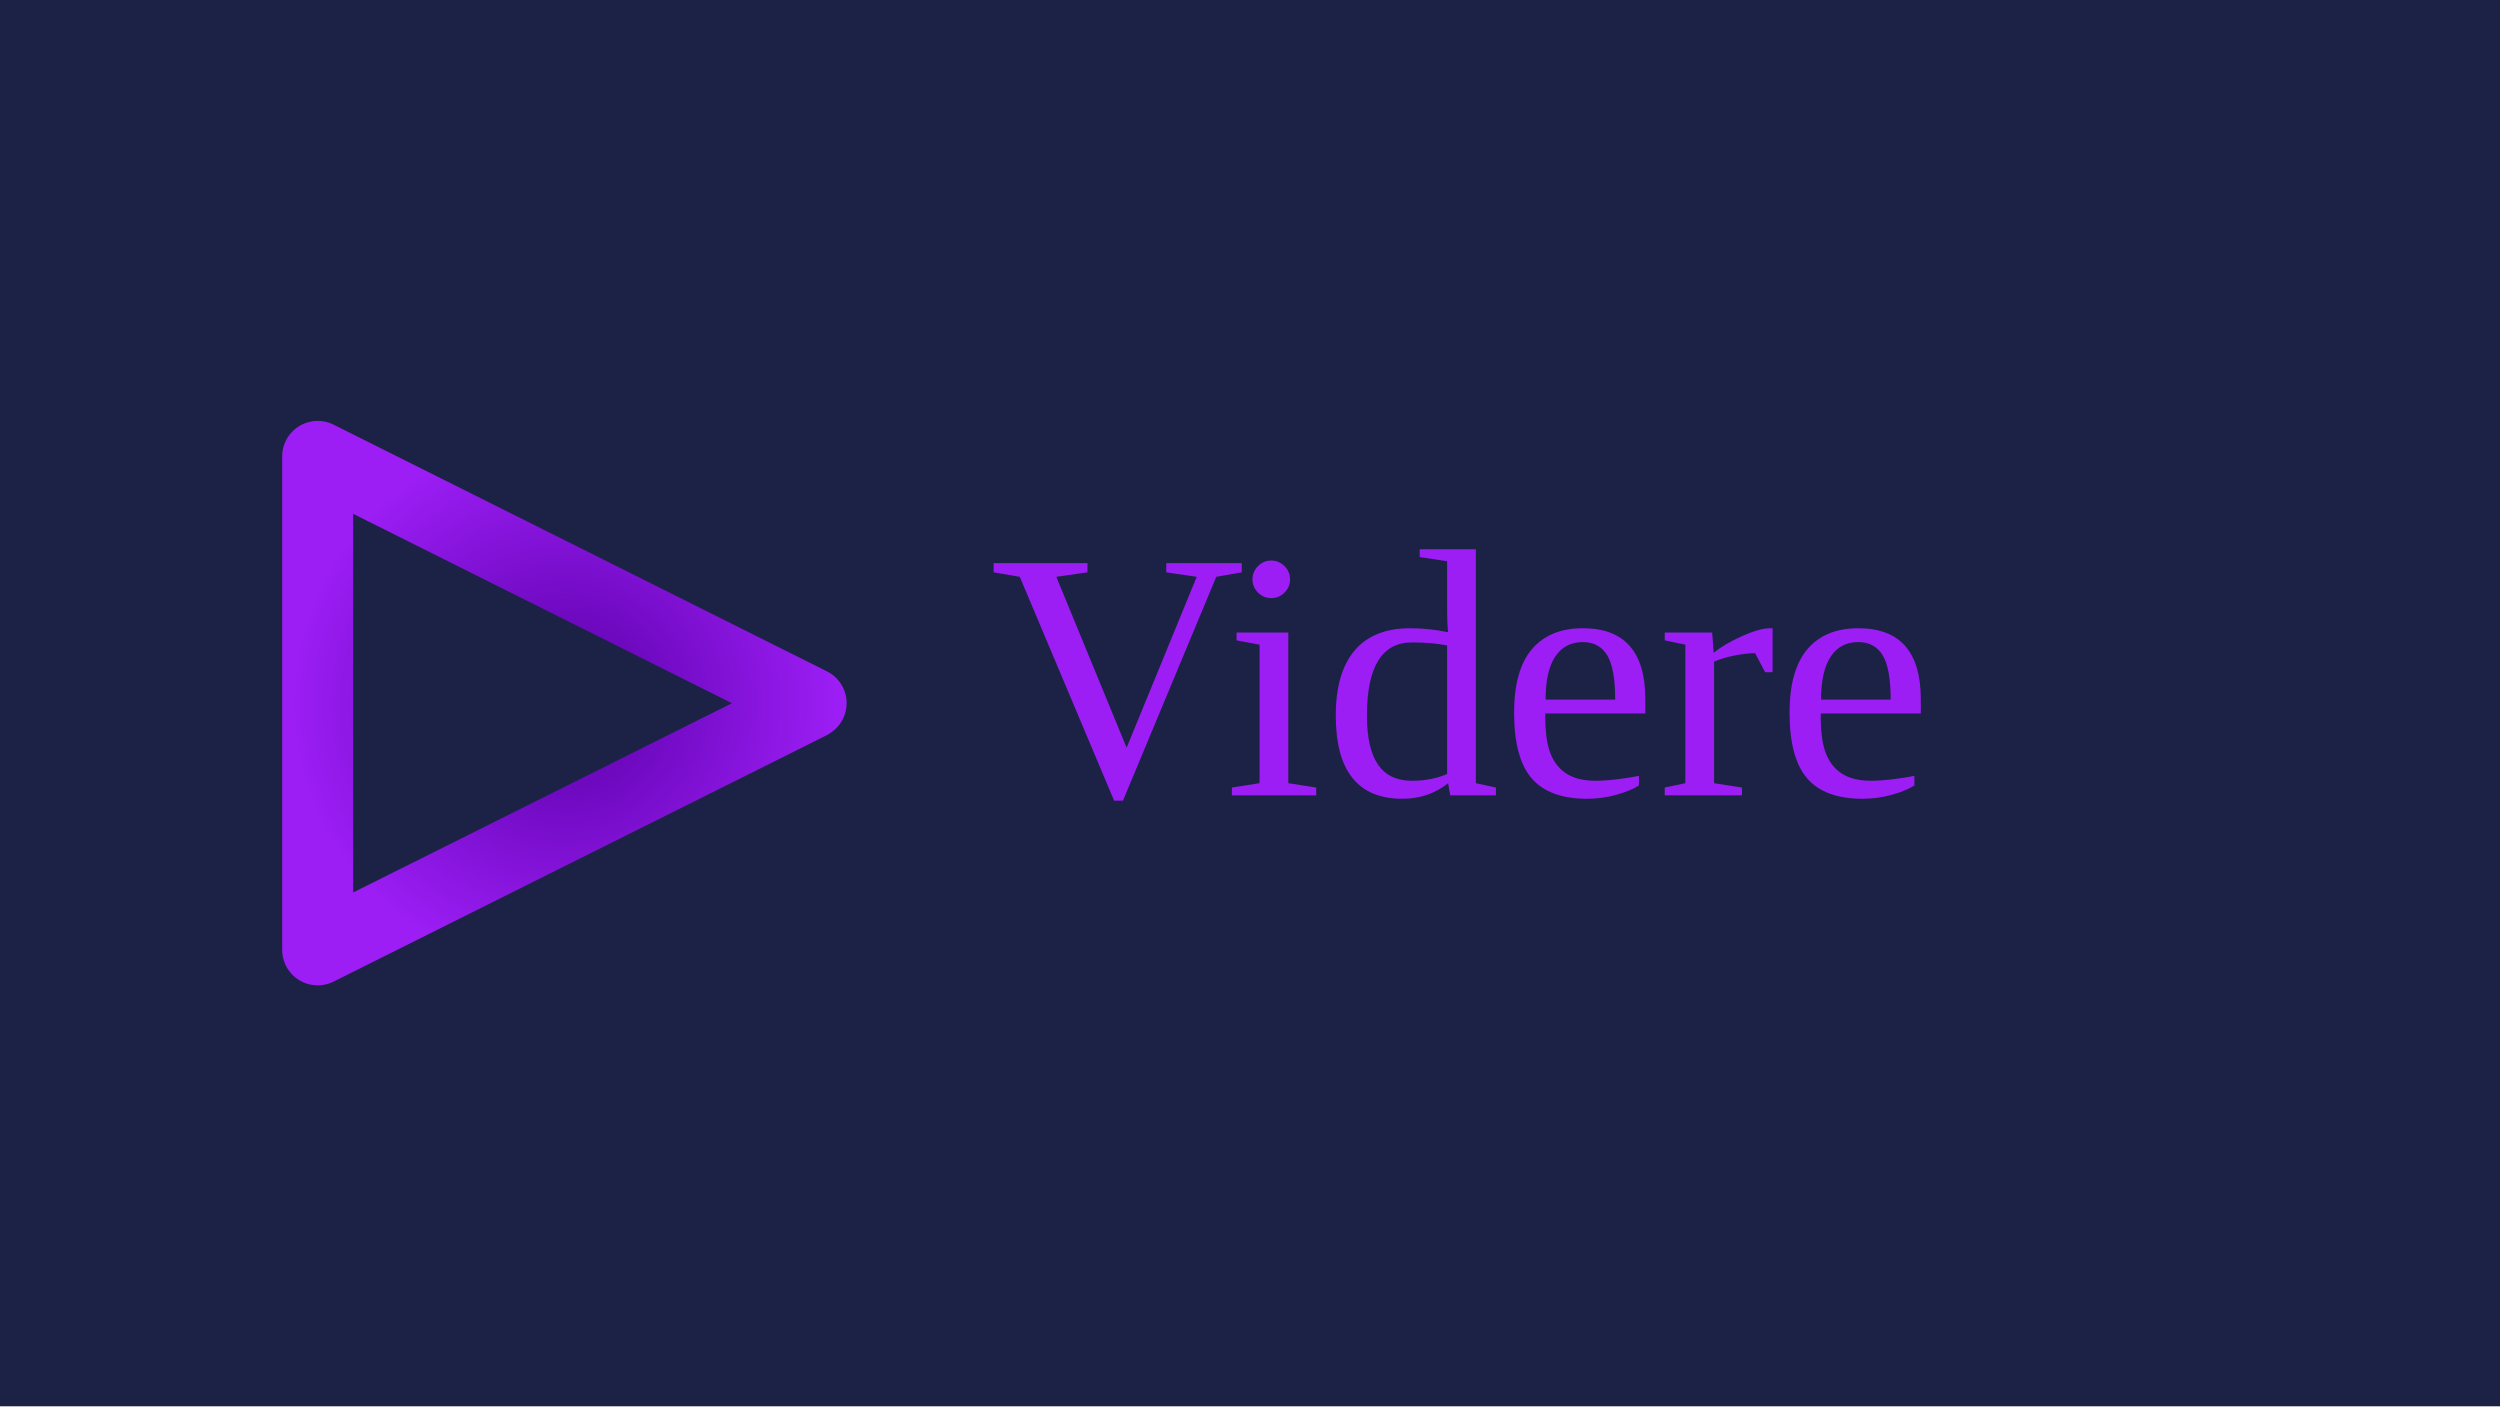
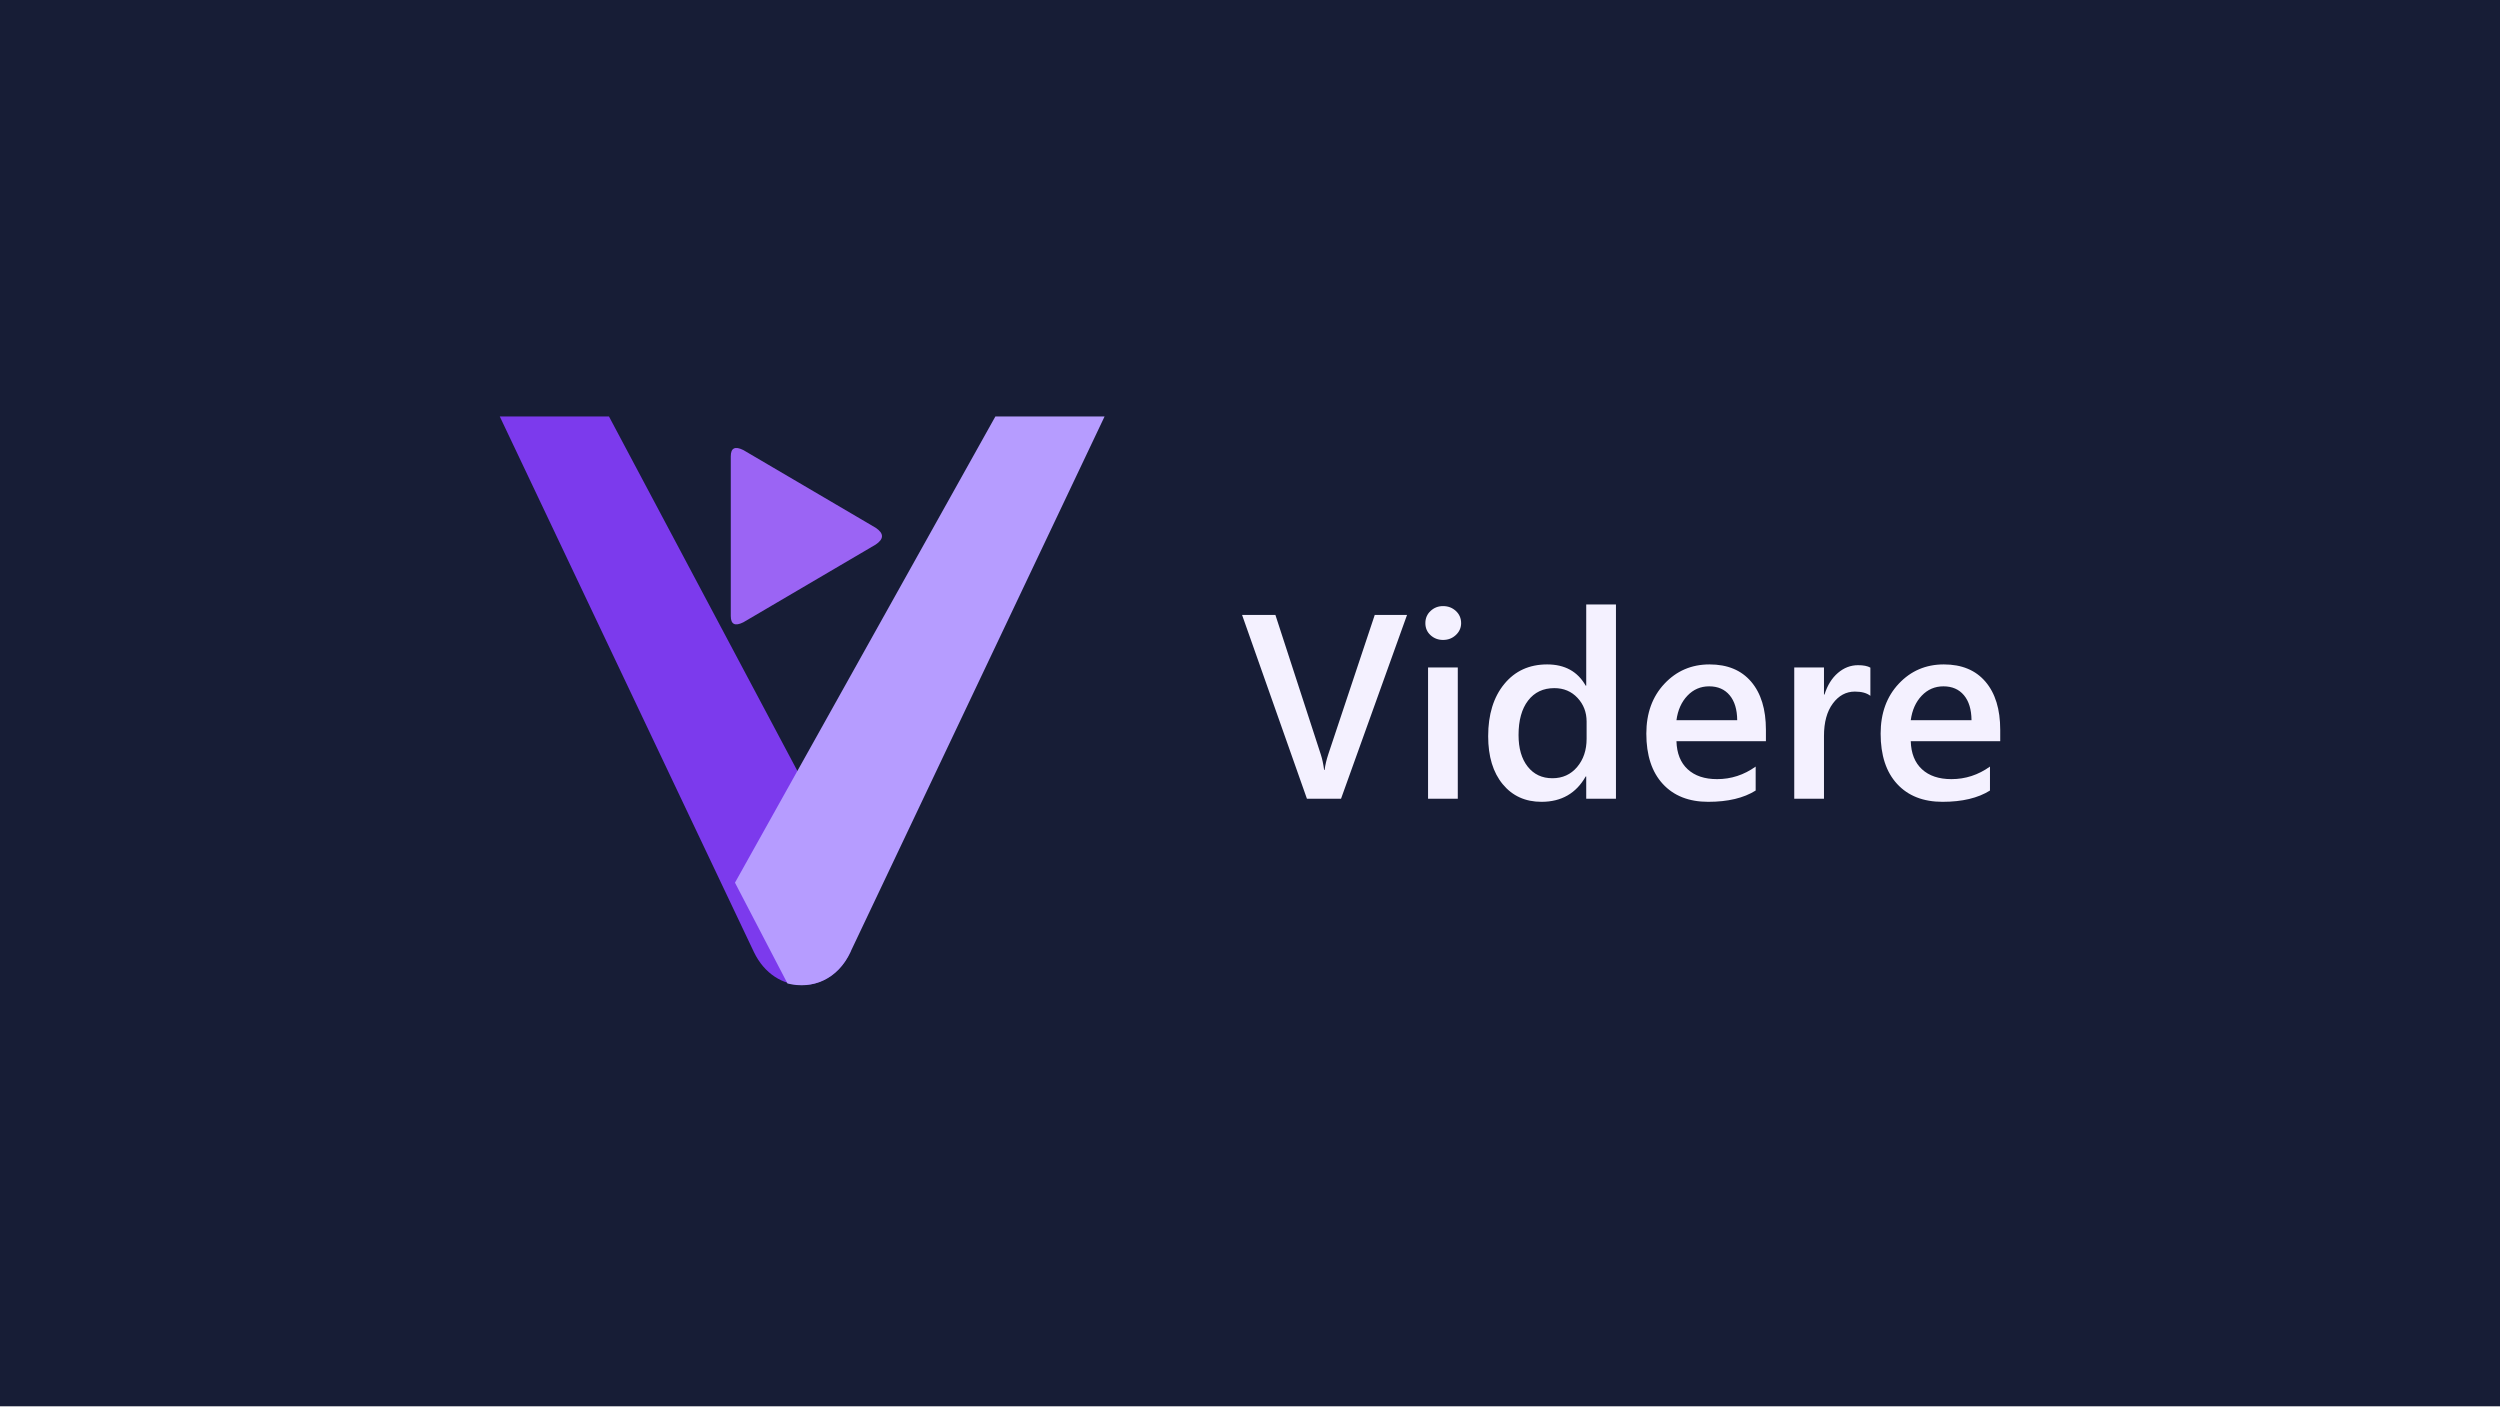
- <svg xmlns="http://www.w3.org/2000/svg" xmlns:xlink="http://www.w3.org/1999/xlink" width="1280mm" height="720mm" viewBox="0 0 1280 720" version="1.1" id="svg1162">
-   <defs id="defs1159">
-     <linearGradient id="icon_gradient">
-       <stop style="stop-color:#5a00a8;stop-opacity:1;" offset="0" id="stop8756" />
-       <stop style="stop-color:#9c1ef5;stop-opacity:1;" offset="1" id="stop8758" />
-     </linearGradient>
-     <radialGradient xlink:href="#icon_gradient" id="radialGradient8762-5" cx="282.198" cy="264.099" fx="282.198" fy="264.099" r="246.702" gradientTransform="matrix(0.5697963,0,0,0.5620577,19.19633,308.5339)" gradientUnits="userSpaceOnUse" spreadMethod="pad" />
-   </defs>
-   <g id="layer1" transform="translate(108.9869,-96.97302)">
-     <rect style="fill:#1c2245;stroke:#ffffff;stroke-width:0;stroke-linecap:round;stroke-linejoin:round;stroke-dasharray:none" id="rect2061" width="1280" height="720" x="-108.987" y="96.973" />
-     <path style="display:inline;fill:#4400aa;fill-opacity:0;stroke:url(#radialGradient8762-5);stroke-width:36.349;stroke-linecap:round;stroke-linejoin:round;stroke-dasharray:none;stroke-opacity:1" d="M 306.317,456.973 53.666,330.648 V 583.298 L 305.89,457.283" id="path1085-9" />
-     <text xml:space="preserve" style="font-size:181.55px;fill:#9c1ef5;fill-opacity:1;stroke:#5a00a8;stroke-width:0;stroke-linecap:round;stroke-linejoin:round;stroke-dasharray:none;stroke-opacity:1" x="397.718" y="504.176" id="text5661">
-       <tspan id="tspan5659" style="font-size:181.55px;fill:#9c1ef5;fill-opacity:1;stroke:#5a00a8;stroke-width:0;stroke-opacity:1" x="397.718" y="504.176">Videre</tspan>
-     </text>
+ <svg xmlns="http://www.w3.org/2000/svg" width="1280" height="720" viewBox="0 0 1280 720" role="img" aria-labelledby="title">
+   <rect width="100%" height="100%" fill="#171D36" />
+   <g transform="translate(135.4634 88.512) scale(1.0752)">
+     <path fill="#7C3AED" d="M112 116 H164 L282 338 L279 371 C269 392 243 392 233 371 Z" />
+     <path fill="#B69CFF" d="M348 116 H400 L279 371 C273 384 261 389 249 386 L224 338 Z" />
+     <path fill="#9B64F4" d="M222 135 Q222 129 228 132 L291 169 Q297 173 291 177 L228 214 Q222 217 222 211 Z" />
  </g>
+   <path fill="#F4F1FF" fill-rule="nonzero" transform="translate(635.0246 263.9263)" d="M0.919,50.924L17.981,50.924 41.212,122.324C41.956,124.599,42.525,127.246,42.919,130.264L43.181,130.264C43.487,127.771,44.122,125.08,45.084,122.192L68.841,50.924 85.378,50.924 51.581,145.03 34.125,145.03 0.919,50.924z M96.139,77.83L111.364,77.83 111.364,145.03 96.139,145.03 96.139,77.83z M103.818,46.396C106.399,46.396 108.586,47.227 110.38,48.889 112.174,50.552 113.071,52.63 113.071,55.124 113.071,57.486 112.174,59.51 110.38,61.194 108.586,62.878 106.399,63.721 103.818,63.721 101.324,63.721 99.191,62.911 97.419,61.293 95.647,59.674 94.761,57.618 94.761,55.124 94.761,52.63 95.647,50.552 97.419,48.889 99.191,47.227 101.324,46.396 103.818,46.396z M160.781,88.396C155.093,88.396 150.62,90.518 147.36,94.761 144.101,99.005 142.471,104.889 142.471,112.414 142.471,119.239 144.035,124.632 147.163,128.591 150.292,132.55 154.503,134.53 159.796,134.53 165.003,134.53 169.224,132.616 172.462,128.788 175.699,124.96 177.318,120.136 177.318,114.318L177.318,105.524C177.318,100.755 175.765,96.708 172.659,93.383 169.552,90.058 165.593,88.396 160.781,88.396z M177.121,45.543L192.346,45.543 192.346,145.03 177.121,145.03 177.121,133.611 176.859,133.611C171.959,142.274 164.412,146.605 154.218,146.605 145.949,146.605 139.332,143.597 134.367,137.582 129.401,131.566 126.918,123.374 126.918,113.005 126.918,101.893 129.663,92.989 135.154,86.296 140.645,79.602 147.962,76.255 157.106,76.255 166.162,76.255 172.746,79.886 176.859,87.149L177.121,87.149 177.121,45.543z M240.054,87.477C235.679,87.477 231.972,89.074 228.931,92.268 225.89,95.461 224.02,99.639 223.32,104.802L254.426,104.802C254.383,99.333 253.092,95.078 250.554,92.038 248.017,88.997 244.517,87.477 240.054,87.477z M240.251,76.255C249.439,76.255 256.548,79.208 261.579,85.114 266.611,91.021 269.126,99.224 269.126,109.724L269.126,115.564 223.32,115.564C223.495,121.777 225.409,126.568 229.062,129.936 232.715,133.305 237.736,134.989 244.123,134.989 251.298,134.989 257.883,132.846 263.876,128.558L263.876,140.83C257.751,144.68 249.658,146.605 239.595,146.605 229.708,146.605 221.953,143.553 216.331,137.45 210.709,131.347 207.898,122.761 207.898,111.693 207.898,101.236 210.993,92.716 217.184,86.132 223.375,79.547 231.064,76.255 240.251,76.255z M316.311,76.649C319.067,76.649,321.167,77.064,322.611,77.896L322.611,92.333C320.773,90.889 318.126,90.168 314.67,90.167 310.164,90.168 306.401,92.202 303.383,96.271 300.364,100.339 298.854,105.874 298.854,112.874L298.854,145.03 283.629,145.03 283.629,77.83 298.854,77.83 298.854,91.677 299.117,91.677C300.604,86.952 302.89,83.266 305.975,80.619 309.059,77.972 312.504,76.649 316.311,76.649z M360.018,87.477C355.643,87.477 351.935,89.074 348.894,92.268 345.854,95.461 343.983,99.639 343.283,104.802L374.39,104.802C374.346,99.333 373.055,95.078 370.518,92.038 367.98,88.997 364.48,87.477 360.018,87.477z M360.215,76.255C369.402,76.255 376.511,79.208 381.543,85.114 386.574,91.021 389.09,99.224 389.09,109.724L389.09,115.564 343.283,115.564C343.458,121.777 345.372,126.568 349.026,129.936 352.679,133.305 357.699,134.989 364.086,134.989 371.261,134.989 377.846,132.846 383.84,128.558L383.84,140.83C377.715,144.68 369.621,146.605 359.558,146.605 349.671,146.605 341.916,143.553 336.294,137.45 330.672,131.347 327.861,122.761 327.861,111.693 327.861,101.236 330.957,92.716 337.147,86.132 343.338,79.547 351.027,76.255 360.215,76.255z" />
</svg>
